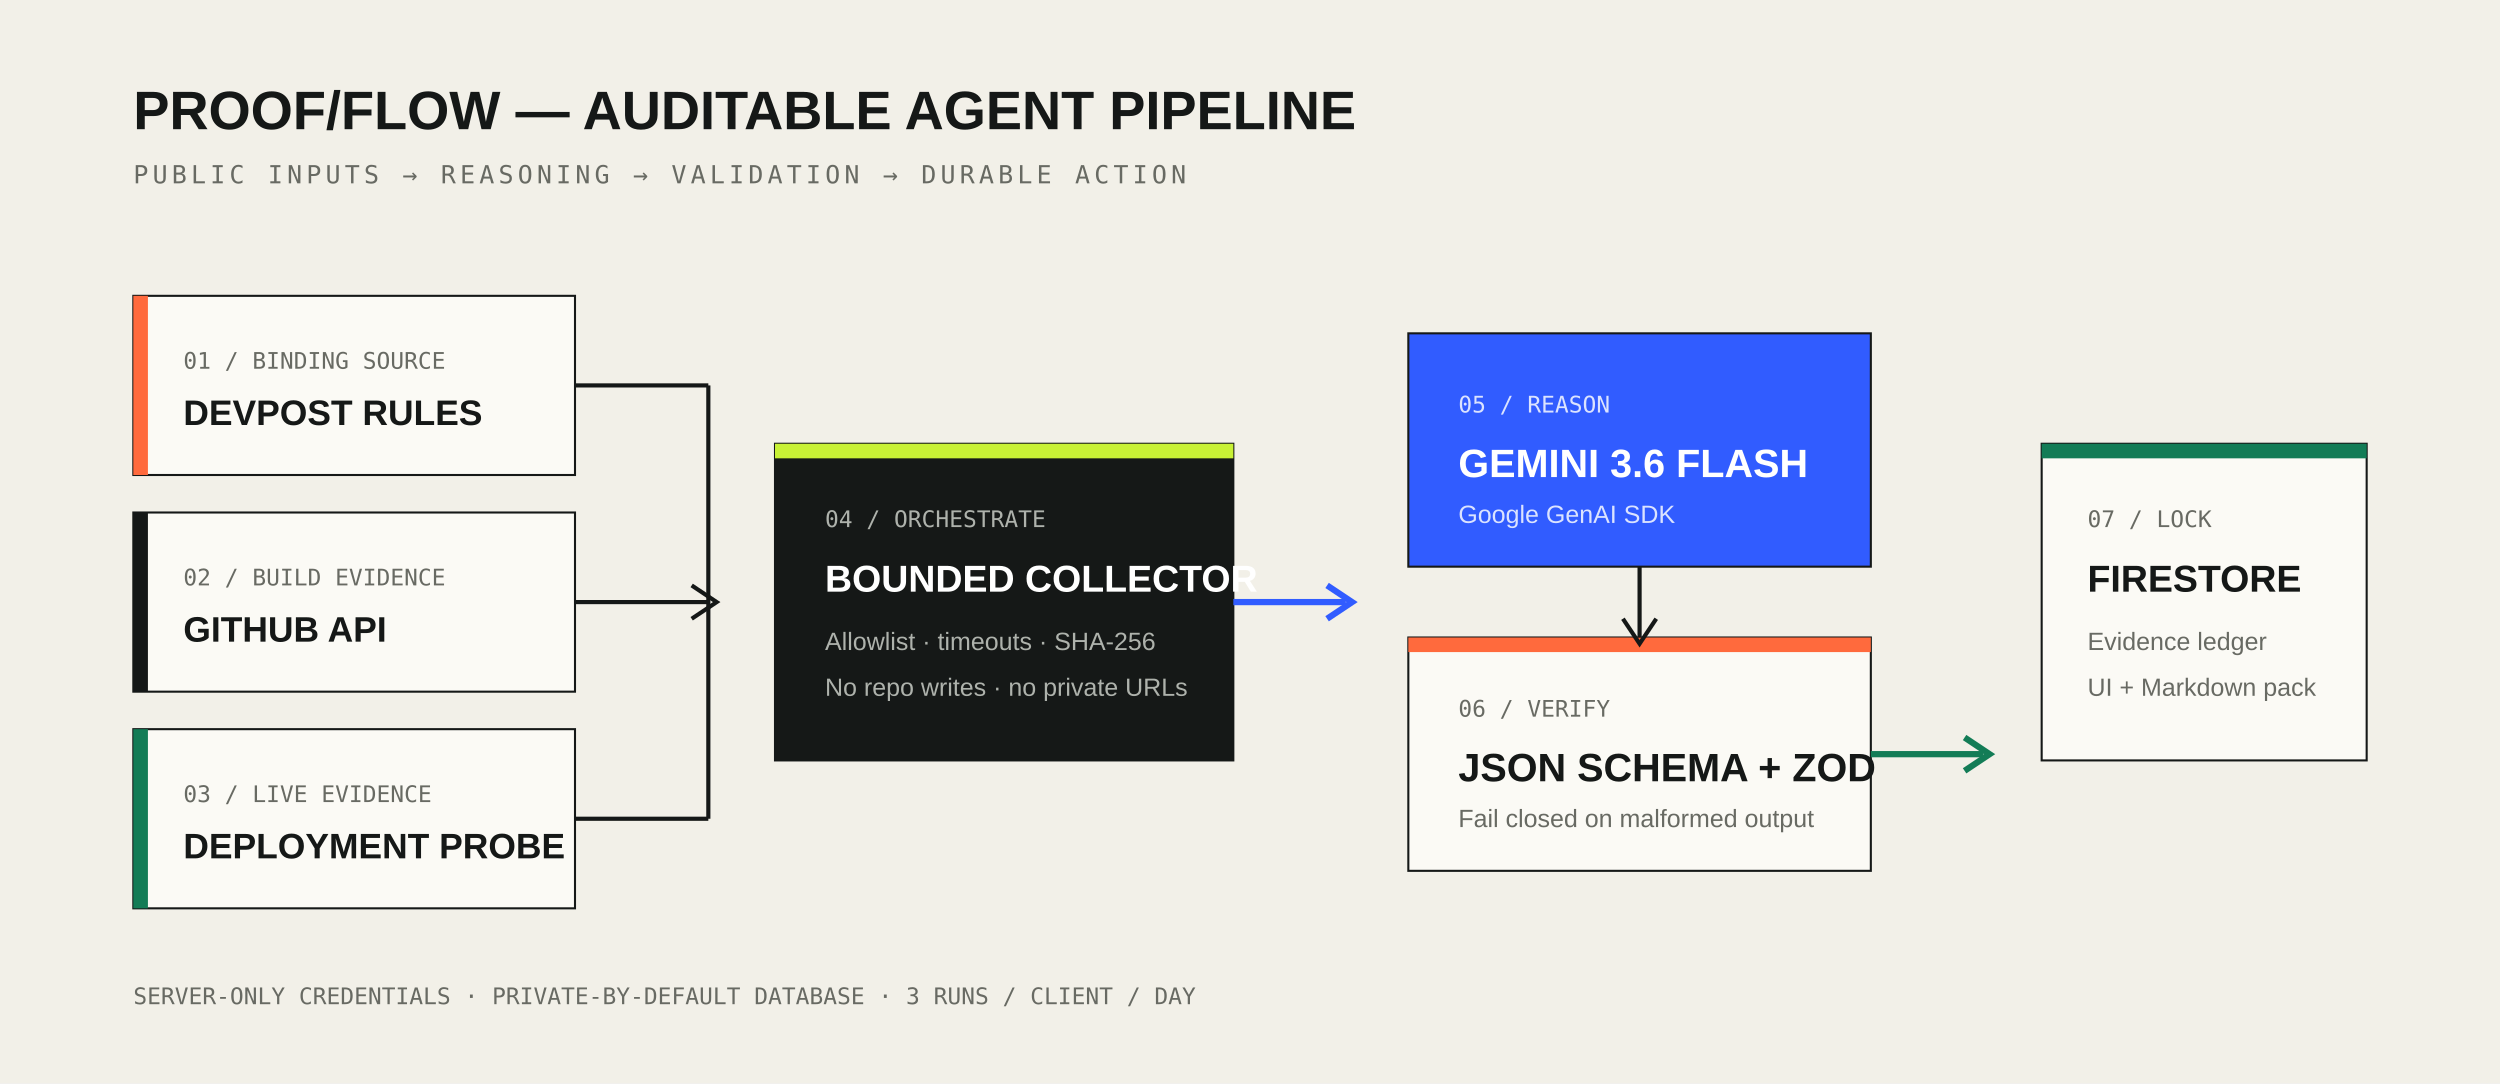
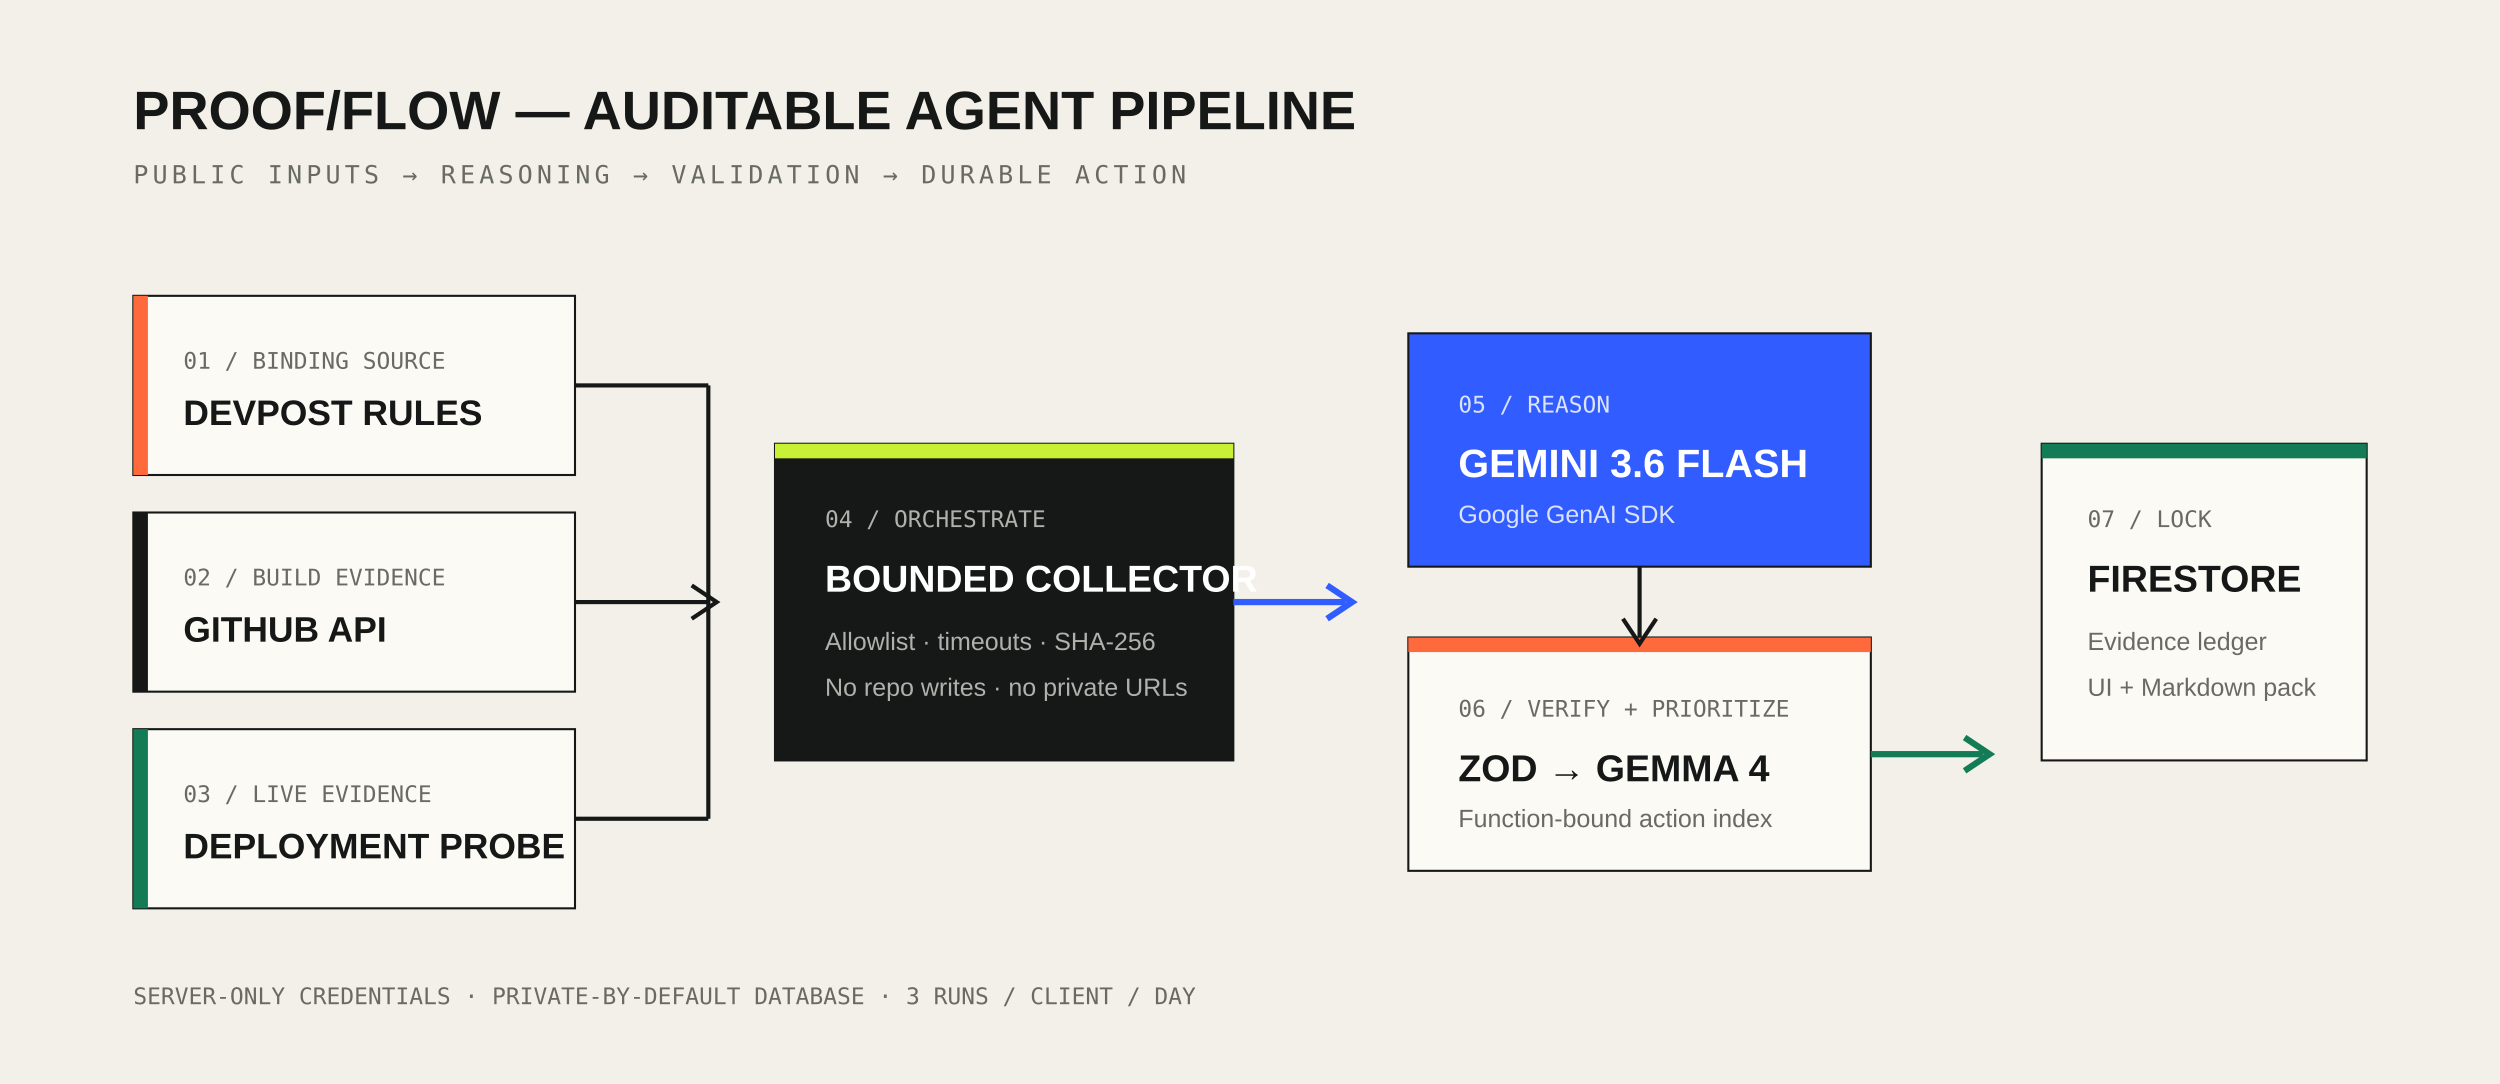
<svg xmlns="http://www.w3.org/2000/svg" width="1200" height="520" viewBox="0 0 1200 520" role="img" aria-labelledby="title desc">
  <rect width="1200" height="520" fill="#f2f0e8" />
  <text x="64" y="62" fill="#151817" font-family="Arial, sans-serif" font-size="26" font-weight="700">PROOF/FLOW — AUDITABLE AGENT PIPELINE</text>
  <text x="64" y="88" fill="#686a63" font-family="monospace" font-size="12" letter-spacing="2">PUBLIC INPUTS → REASONING → VALIDATION → DURABLE ACTION</text>
  <g font-family="Arial, sans-serif">
    <rect x="64" y="142" width="212" height="86" fill="#fbfaf5" stroke="#151817" />
    <rect x="64" y="142" width="7" height="86" fill="#ff6a3d" />
    <text x="88" y="177" fill="#686a63" font-family="monospace" font-size="11">01 / BINDING SOURCE</text>
    <text x="88" y="204" fill="#151817" font-size="17" font-weight="700">DEVPOST RULES</text>
    <rect x="64" y="246" width="212" height="86" fill="#fbfaf5" stroke="#151817" />
    <rect x="64" y="246" width="7" height="86" fill="#151817" />
    <text x="88" y="281" fill="#686a63" font-family="monospace" font-size="11">02 / BUILD EVIDENCE</text>
    <text x="88" y="308" fill="#151817" font-size="17" font-weight="700">GITHUB API</text>
    <rect x="64" y="350" width="212" height="86" fill="#fbfaf5" stroke="#151817" />
    <rect x="64" y="350" width="7" height="86" fill="#137c56" />
    <text x="88" y="385" fill="#686a63" font-family="monospace" font-size="11">03 / LIVE EVIDENCE</text>
    <text x="88" y="412" fill="#151817" font-size="17" font-weight="700">DEPLOYMENT PROBE</text>
    <path d="M276 185H340M276 289H340M276 393H340M340 185V393" fill="none" stroke="#151817" stroke-width="2" />
    <path d="m332 281 12 8-12 8" fill="none" stroke="#151817" stroke-width="2" />
    <rect x="372" y="213" width="220" height="152" fill="#151817" stroke="#151817" />
    <rect x="372" y="213" width="220" height="7" fill="#c8f135" />
    <text x="396" y="253" fill="#aeb2ac" font-family="monospace" font-size="11">04 / ORCHESTRATE</text>
    <text x="396" y="284" fill="#ffffff" font-size="18" font-weight="700">BOUNDED COLLECTOR</text>
    <text x="396" y="312" fill="#aeb2ac" font-size="12">Allowlist · timeouts · SHA-256</text>
    <text x="396" y="334" fill="#aeb2ac" font-size="12">No repo writes · no private URLs</text>
    <path d="M592 289H646" fill="none" stroke="#315cff" stroke-width="3" />
    <path d="m637 281 12 8-12 8" fill="none" stroke="#315cff" stroke-width="3" />
    <rect x="676" y="160" width="222" height="112" fill="#315cff" stroke="#151817" />
    <text x="700" y="198" fill="#dbe3ff" font-family="monospace" font-size="11">05 / REASON</text>
    <text x="700" y="229" fill="#ffffff" font-size="19" font-weight="700">GEMINI 3.6 FLASH</text>
    <text x="700" y="251" fill="#dbe3ff" font-size="12">Google GenAI SDK</text>
    <rect x="676" y="306" width="222" height="112" fill="#fbfaf5" stroke="#151817" />
    <rect x="676" y="306" width="222" height="7" fill="#ff6a3d" />
-     <text x="700" y="344" fill="#686a63" font-family="monospace" font-size="11">06 / VERIFY</text>
-     <text x="700" y="375" fill="#151817" font-size="19" font-weight="700">JSON SCHEMA + ZOD</text>
-     <text x="700" y="397" fill="#686a63" font-size="12">Fail closed on malformed output</text>
+     <text x="700" y="344" fill="#686a63" font-family="monospace" font-size="11">06 / VERIFY + PRIORITIZE</text>
+     <text x="700" y="375" fill="#151817" font-size="18" font-weight="700">ZOD → GEMMA 4</text>
+     <text x="700" y="397" fill="#686a63" font-size="12">Function-bound action index</text>
    <path d="M787 272V306" fill="none" stroke="#151817" stroke-width="2" />
    <path d="m779 297 8 12 8-12" fill="none" stroke="#151817" stroke-width="2" />
    <path d="M898 362H952" fill="none" stroke="#137c56" stroke-width="3" />
    <path d="m943 354 12 8-12 8" fill="none" stroke="#137c56" stroke-width="3" />
    <rect x="980" y="213" width="156" height="152" fill="#fbfaf5" stroke="#151817" />
    <rect x="980" y="213" width="156" height="7" fill="#137c56" />
    <text x="1002" y="253" fill="#686a63" font-family="monospace" font-size="11">07 / LOCK</text>
    <text x="1002" y="284" fill="#151817" font-size="18" font-weight="700">FIRESTORE</text>
    <text x="1002" y="312" fill="#686a63" font-size="12">Evidence ledger</text>
    <text x="1002" y="334" fill="#686a63" font-size="12">UI + Markdown pack</text>
    <text x="64" y="482" fill="#686a63" font-family="monospace" font-size="11">SERVER-ONLY CREDENTIALS  ·  PRIVATE-BY-DEFAULT DATABASE  ·  3 RUNS / CLIENT / DAY</text>
  </g>
</svg>
